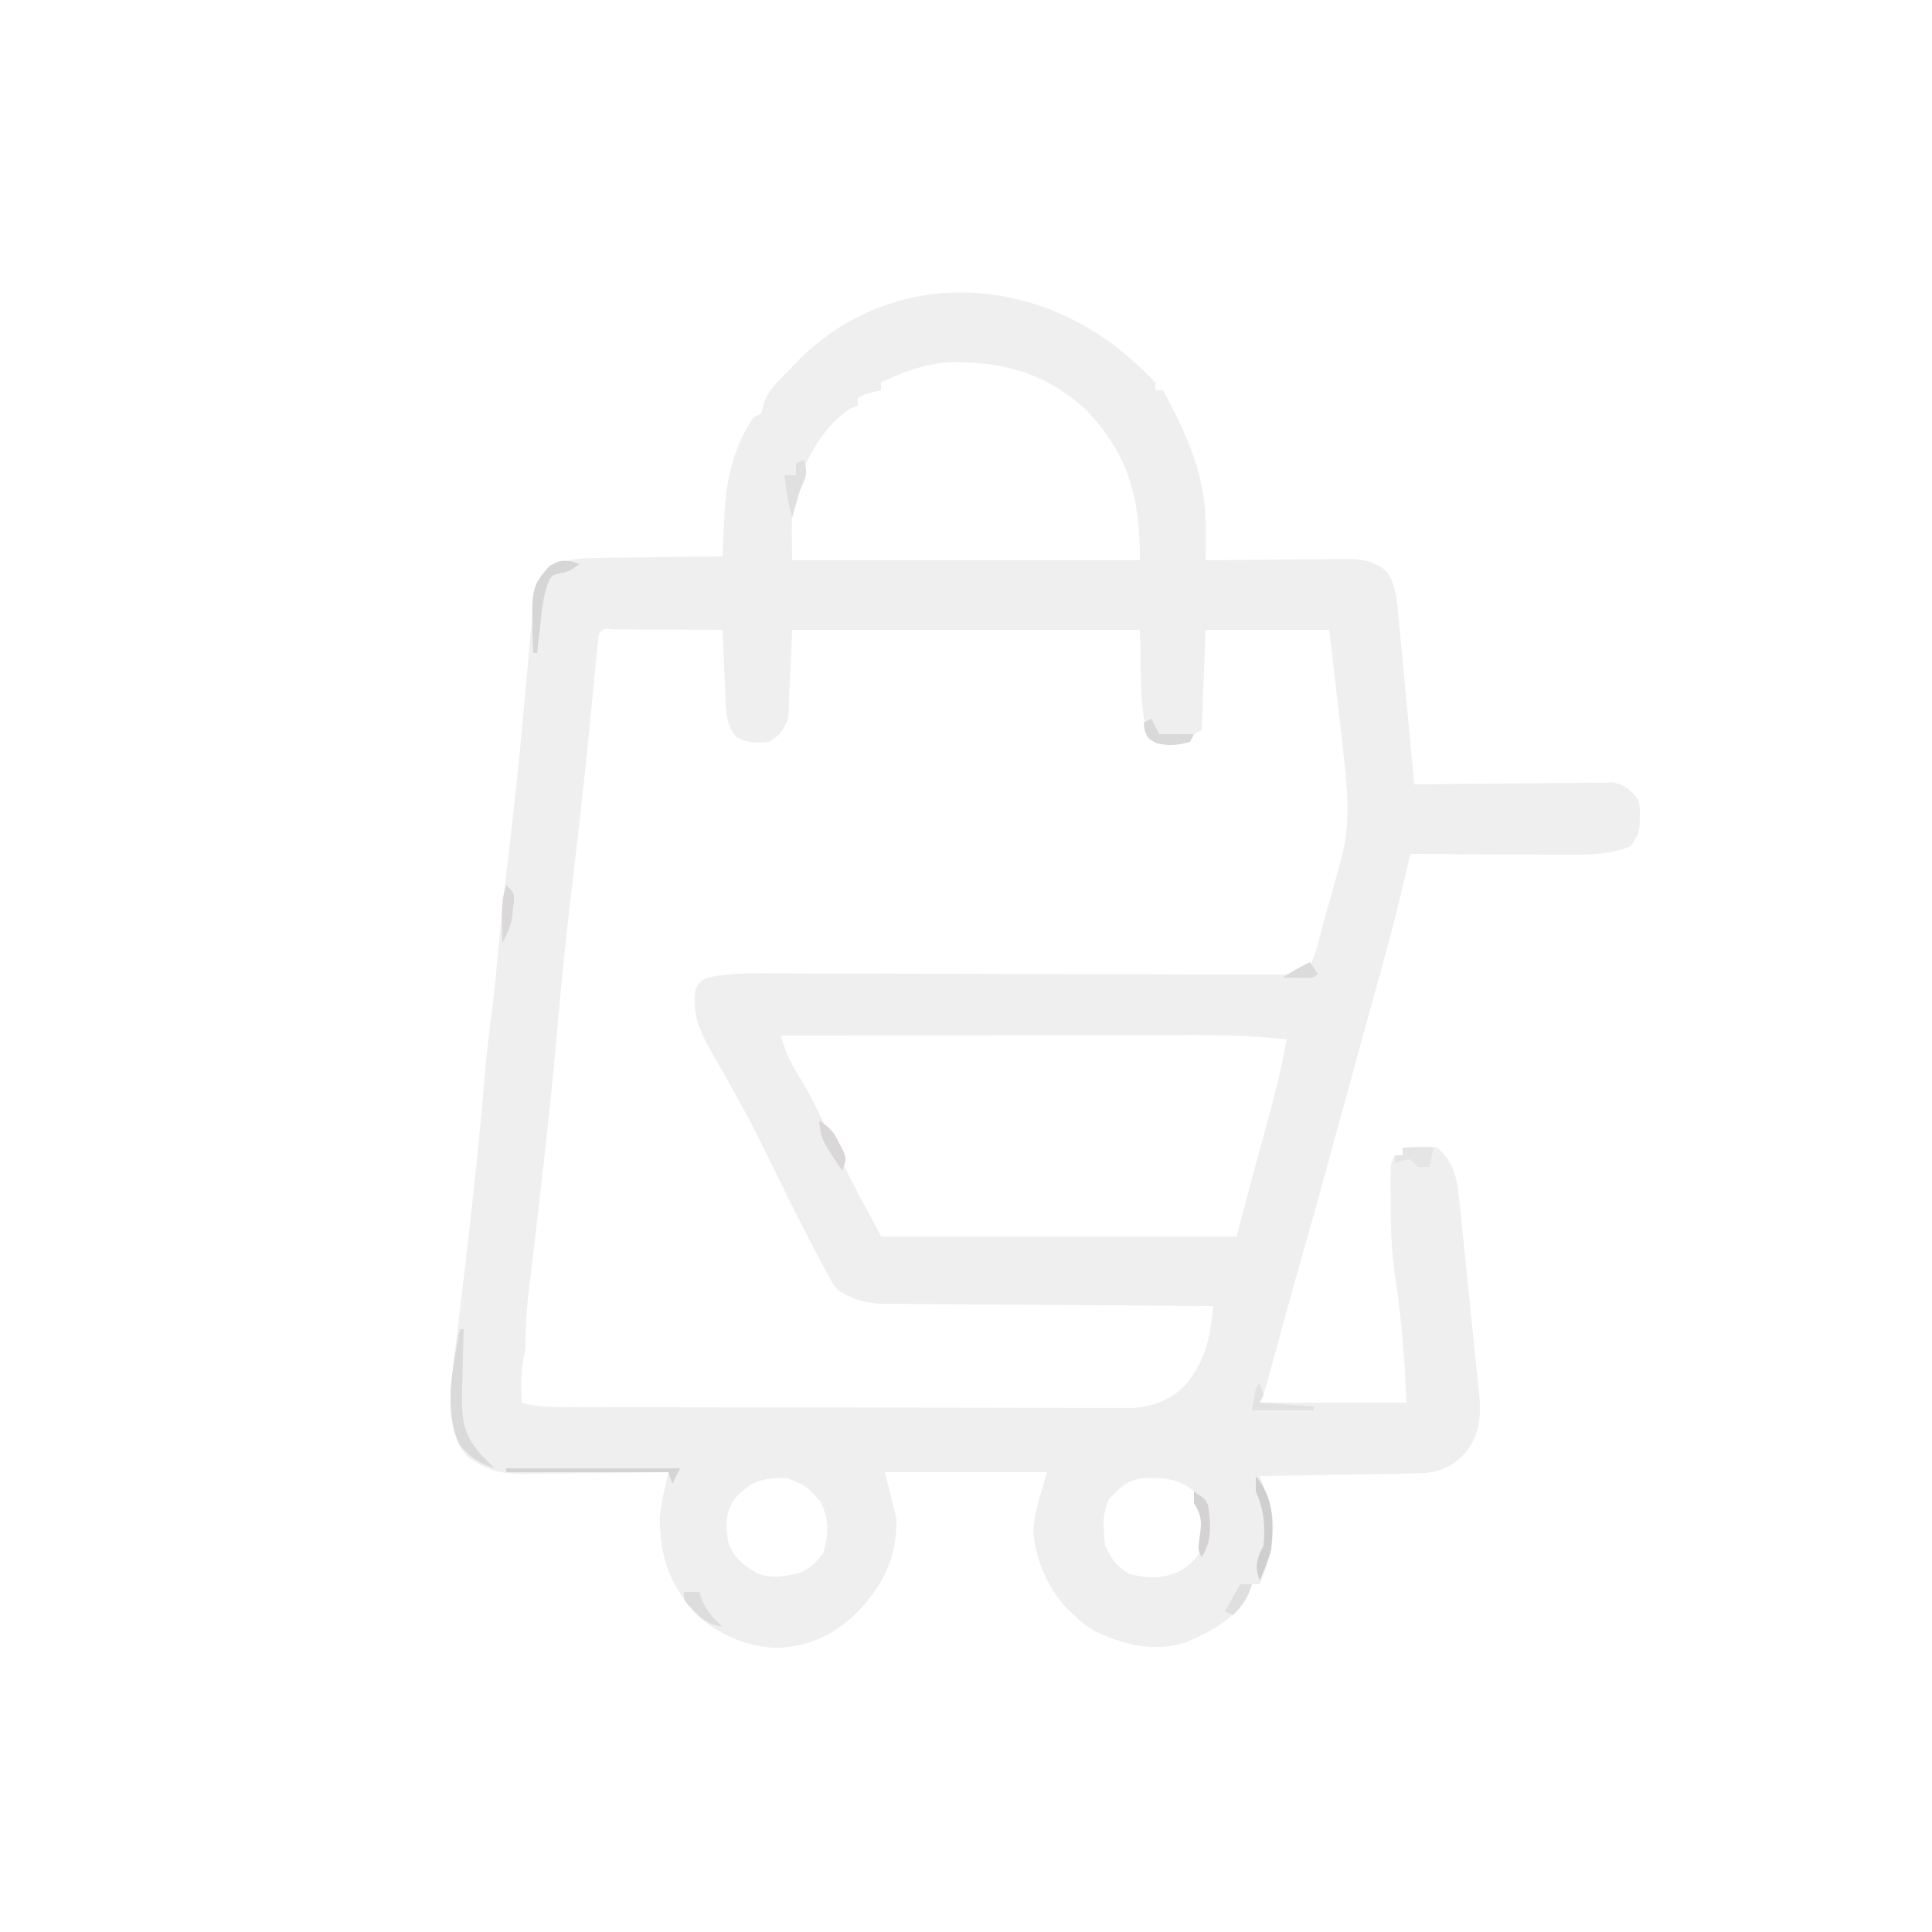
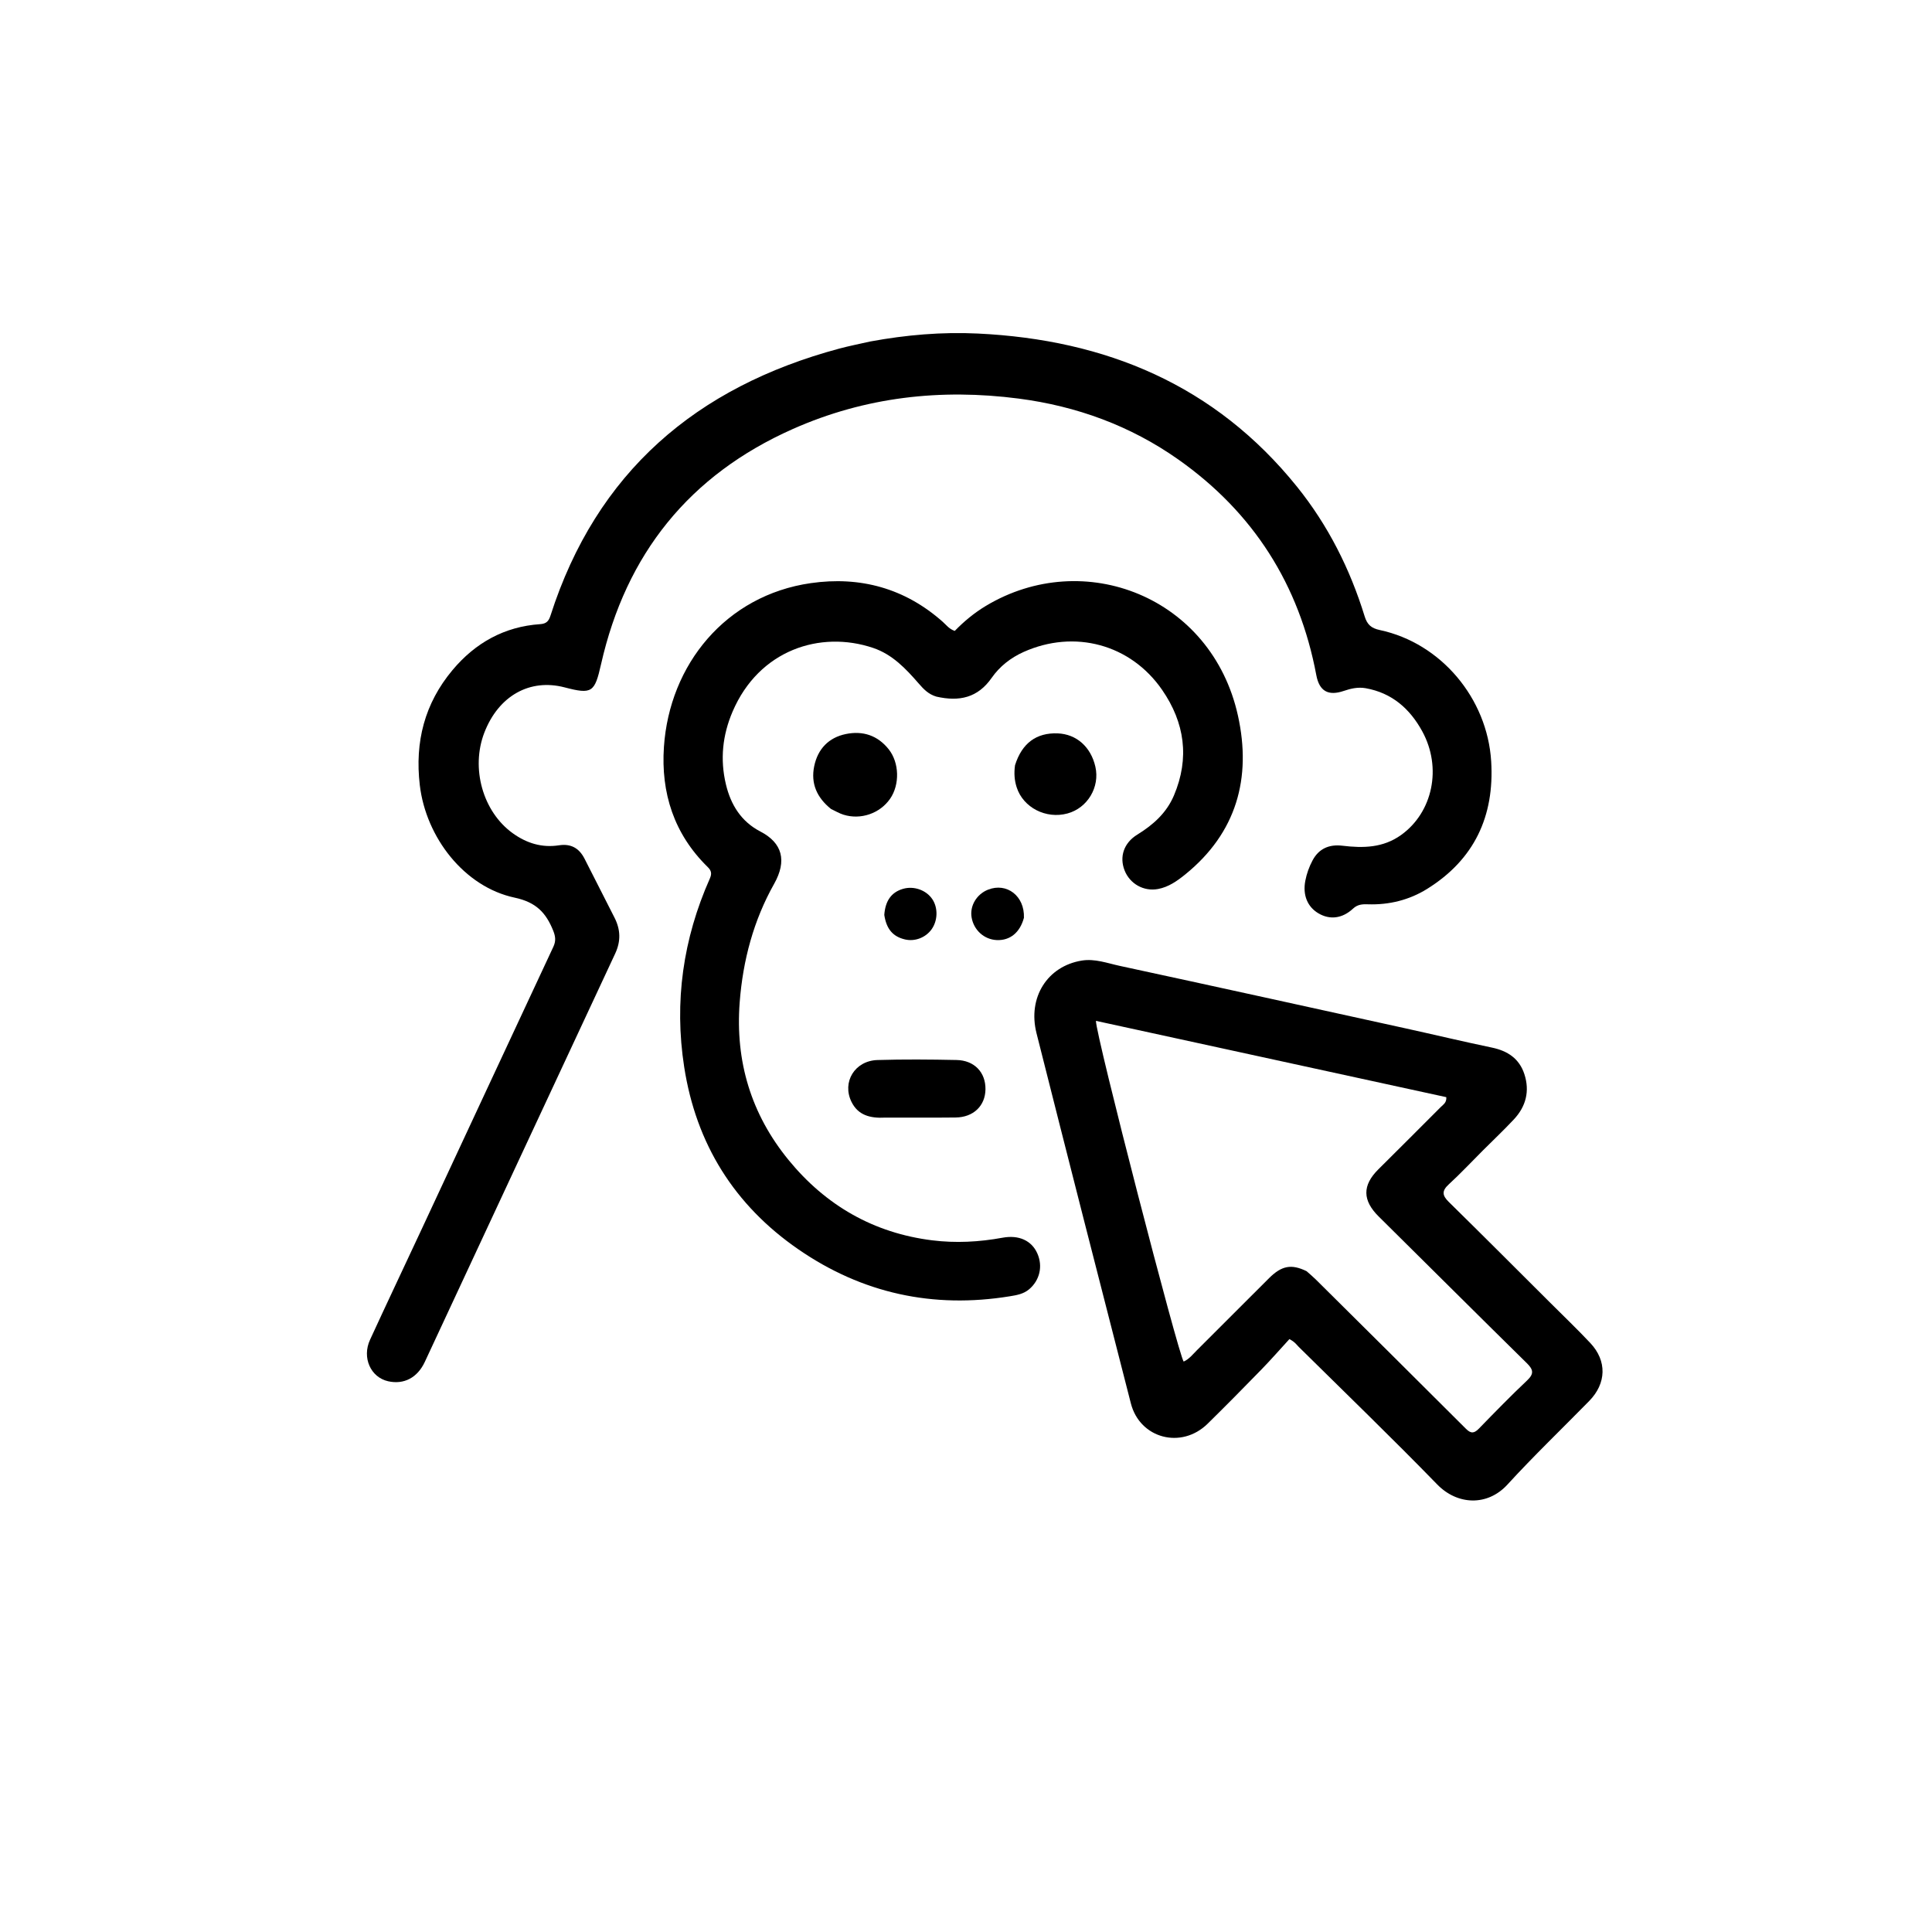
- <svg xmlns="http://www.w3.org/2000/svg" version="1.1" width="500" height="500">
-   <path d="M0 0 C2.67 2.323 5.28 4.663 7.688 7.262 C7.688 7.922 7.688 8.582 7.688 9.262 C8.348 9.262 9.008 9.262 9.688 9.262 C16.118 21.297 20.913 31.748 20.75 45.637 C20.745 46.373 20.741 47.109 20.736 47.867 C20.725 49.665 20.707 51.464 20.688 53.262 C22.557 53.238 22.557 53.238 24.464 53.214 C29.095 53.16 33.726 53.125 38.357 53.097 C40.36 53.082 42.363 53.061 44.366 53.035 C47.248 52.999 50.13 52.982 53.012 52.969 C53.905 52.953 54.798 52.938 55.717 52.922 C60.494 52.921 63.896 53.012 67.688 56.262 C69.526 59.295 70.043 61.888 70.374 65.397 C70.473 66.418 70.573 67.439 70.676 68.491 C70.825 70.133 70.825 70.133 70.977 71.809 C71.085 72.935 71.193 74.061 71.304 75.222 C71.648 78.818 71.98 82.415 72.312 86.012 C72.544 88.451 72.775 90.889 73.008 93.328 C73.576 99.305 74.135 105.283 74.688 111.262 C75.355 111.253 76.023 111.244 76.711 111.235 C83.653 111.146 90.596 111.086 97.539 111.042 C100.131 111.022 102.723 110.995 105.314 110.96 C109.038 110.911 112.761 110.889 116.484 110.871 C118.225 110.84 118.225 110.84 120.001 110.809 C121.082 110.808 122.163 110.808 123.276 110.808 C124.702 110.794 124.702 110.794 126.156 110.781 C129.441 111.405 130.626 112.686 132.688 115.262 C133.148 117.516 133.148 117.516 133.062 119.824 C133.043 120.971 133.043 120.971 133.023 122.141 C132.688 124.262 132.688 124.262 130.688 127.262 C124.586 129.735 118.573 129.521 112.066 129.457 C110.967 129.454 109.867 129.451 108.733 129.448 C105.239 129.437 101.744 129.412 98.25 129.387 C95.873 129.377 93.496 129.368 91.119 129.359 C85.309 129.337 79.498 129.304 73.688 129.262 C73.444 130.324 73.2 131.387 72.949 132.482 C70.778 141.868 68.42 151.173 65.812 160.449 C65.106 162.984 64.401 165.519 63.695 168.055 C63.353 169.282 63.01 170.51 62.657 171.775 C61.316 176.599 60 181.43 58.688 186.262 C56.328 194.933 53.949 203.598 51.562 212.262 C51.238 213.442 50.913 214.623 50.578 215.84 C48.982 221.629 47.364 227.411 45.707 233.184 C43.389 241.267 41.171 249.377 38.961 257.49 C38.441 259.399 37.918 261.307 37.395 263.215 C37.09 264.33 36.786 265.446 36.472 266.595 C35.688 269.262 35.688 269.262 34.688 271.262 C47.227 271.262 59.767 271.262 72.688 271.262 C72.201 260.077 71.421 249.317 69.688 238.262 C68.717 231.598 68.589 224.985 68.562 218.262 C68.558 217.411 68.553 216.561 68.548 215.685 C68.55 214.885 68.553 214.086 68.555 213.262 C68.556 212.54 68.557 211.818 68.558 211.074 C68.688 209.262 68.688 209.262 69.688 207.262 C70.347 207.262 71.007 207.262 71.688 207.262 C71.688 206.602 71.688 205.942 71.688 205.262 C74.74 204.968 77.644 204.831 80.688 205.262 C84.669 208.945 85.706 212.602 86.244 217.85 C86.341 218.778 86.438 219.707 86.537 220.663 C86.639 221.667 86.74 222.67 86.844 223.703 C87.005 225.259 87.005 225.259 87.169 226.847 C87.511 230.172 87.849 233.498 88.188 236.824 C88.415 239.038 88.643 241.253 88.871 243.467 C89.388 248.492 89.904 253.517 90.411 258.543 C90.597 260.372 90.788 262.2 90.984 264.028 C91.076 264.903 91.169 265.778 91.264 266.679 C91.388 267.836 91.388 267.836 91.516 269.016 C91.967 274.914 91.738 279.471 87.938 284.199 C84.981 287.49 81.953 289.042 77.501 289.474 C74.785 289.589 72.074 289.643 69.355 289.676 C67.868 289.705 67.868 289.705 66.35 289.734 C63.192 289.794 60.034 289.841 56.875 289.887 C54.73 289.925 52.585 289.964 50.439 290.004 C45.189 290.1 39.938 290.185 34.688 290.262 C34.899 290.806 35.111 291.35 35.33 291.911 C35.605 292.627 35.879 293.344 36.163 294.082 C36.436 294.791 36.71 295.501 36.992 296.231 C39.52 303.615 37.576 311.298 34.688 318.262 C34.028 318.262 33.367 318.262 32.688 318.262 C32.502 318.963 32.316 319.664 32.125 320.387 C28.832 326.972 22.265 330.474 15.688 333.262 C7.336 336.046 -0.568 333.921 -8.312 330.262 C-11.25 328.262 -11.25 328.262 -13.312 326.262 C-13.948 325.687 -14.584 325.112 -15.238 324.52 C-20.153 319.17 -23.655 311.374 -23.875 304.074 C-23.312 299.262 -23.312 299.262 -20.312 289.262 C-34.172 289.262 -48.032 289.262 -62.312 289.262 C-61.322 293.222 -60.333 297.182 -59.312 301.262 C-59.132 311.298 -62.696 318.324 -69.391 325.484 C-75.63 331.494 -81.495 334.21 -90.125 334.762 C-98.016 334.479 -105.627 331.303 -111.312 325.824 C-118.134 318.123 -120.509 311.177 -120.578 301.047 C-120.332 298.47 -119.869 296.108 -119.296 293.588 C-119.113 292.777 -118.929 291.967 -118.741 291.133 C-118.599 290.515 -118.458 289.898 -118.312 289.262 C-118.861 289.271 -119.409 289.279 -119.974 289.289 C-125.7 289.377 -131.427 289.438 -137.154 289.481 C-139.289 289.502 -141.424 289.529 -143.558 289.563 C-146.634 289.612 -149.709 289.635 -152.785 289.652 C-153.733 289.673 -154.682 289.694 -155.658 289.715 C-161.763 289.717 -165.306 288.809 -170.312 285.262 C-175.396 279.656 -174.6 272.333 -174.312 265.262 C-174.009 261.412 -173.551 257.592 -173.062 253.762 C-172.787 251.484 -172.512 249.207 -172.238 246.93 C-172.09 245.707 -171.941 244.484 -171.788 243.224 C-170.903 235.845 -170.074 228.46 -169.25 221.074 C-169.164 220.302 -169.077 219.53 -168.988 218.734 C-167.836 208.412 -166.807 198.09 -165.961 187.738 C-165.421 181.218 -164.657 174.76 -163.805 168.273 C-163.24 163.842 -162.84 159.398 -162.438 154.949 C-161.522 144.905 -160.356 134.893 -159.179 124.877 C-158.093 115.589 -157.101 106.296 -156.234 96.984 C-156.146 96.038 -156.058 95.092 -155.967 94.118 C-155.537 89.483 -155.117 84.847 -154.708 80.21 C-154.552 78.506 -154.397 76.802 -154.242 75.098 C-154.178 74.337 -154.113 73.575 -154.047 72.791 C-153.845 70.607 -153.595 68.437 -153.312 66.262 C-153.216 65.467 -153.12 64.672 -153.02 63.853 C-152.347 59.727 -151.808 57.756 -148.785 54.737 C-144.308 52.835 -140.575 52.659 -135.758 52.652 C-134.856 52.636 -133.955 52.619 -133.026 52.602 C-130.163 52.554 -127.301 52.532 -124.438 52.512 C-122.49 52.484 -120.542 52.454 -118.594 52.422 C-113.833 52.348 -109.073 52.298 -104.312 52.262 C-104.262 51.047 -104.212 49.833 -104.16 48.581 C-104.083 46.96 -104.007 45.34 -103.93 43.719 C-103.882 42.523 -103.882 42.523 -103.833 41.303 C-103.389 32.338 -101.411 23.803 -96.312 16.262 C-95.323 15.767 -95.323 15.767 -94.312 15.262 C-94.094 14.355 -94.094 14.355 -93.871 13.43 C-92.781 9.2 -89.274 6.337 -86.312 3.262 C-85.261 2.154 -85.261 2.154 -84.188 1.023 C-60.252 -22.387 -24.714 -20.744 0 0 Z M-63.312 7.262 C-63.312 7.922 -63.312 8.582 -63.312 9.262 C-63.931 9.406 -64.55 9.55 -65.188 9.699 C-67.345 10.193 -67.345 10.193 -69.312 11.262 C-69.312 11.922 -69.312 12.582 -69.312 13.262 C-69.878 13.476 -70.444 13.69 -71.027 13.91 C-78.038 18.057 -83.201 27.609 -85.312 35.262 C-86.844 41.388 -86.312 46.634 -86.312 53.262 C-56.612 53.262 -26.913 53.262 3.688 53.262 C3.688 37.104 0.907 26.003 -10.312 14.262 C-20.795 4.76 -31.43 1.91 -45.359 1.965 C-51.76 2.446 -57.587 4.399 -63.312 7.262 Z M-136.312 72.262 C-136.629 74.71 -136.887 77.141 -137.109 79.598 C-137.262 81.194 -137.415 82.79 -137.569 84.386 C-137.649 85.24 -137.729 86.093 -137.812 86.972 C-139.297 102.74 -140.997 118.473 -142.875 134.199 C-144.382 146.854 -145.776 159.503 -146.875 172.199 C-147.873 183.718 -149.023 195.209 -150.312 206.699 C-150.397 207.454 -150.482 208.209 -150.569 208.987 C-151.434 216.683 -152.323 224.376 -153.234 232.066 C-153.375 233.258 -153.515 234.45 -153.66 235.678 C-153.919 237.864 -154.182 240.049 -154.449 242.234 C-155.051 247.293 -155.393 252.17 -155.312 257.262 C-155.56 258.437 -155.56 258.437 -155.812 259.637 C-156.549 263.504 -156.389 267.337 -156.312 271.262 C-152.799 272.342 -149.545 272.393 -145.88 272.402 C-145.237 272.405 -144.593 272.408 -143.93 272.411 C-141.775 272.42 -139.62 272.421 -137.466 272.423 C-135.92 272.427 -134.374 272.433 -132.828 272.438 C-128.63 272.451 -124.431 272.457 -120.233 272.462 C-117.609 272.465 -114.985 272.469 -112.361 272.473 C-104.148 272.487 -95.936 272.497 -87.723 272.501 C-78.248 272.505 -68.773 272.523 -59.298 272.552 C-51.971 272.573 -44.643 272.583 -37.316 272.585 C-32.941 272.586 -28.566 272.592 -24.191 272.609 C-20.075 272.626 -15.959 272.628 -11.843 272.619 C-10.334 272.619 -8.826 272.623 -7.318 272.633 C-5.254 272.646 -3.19 272.64 -1.126 272.629 C0.028 272.631 1.181 272.632 2.37 272.634 C7.649 272.042 12.463 270.278 15.938 266.074 C19.799 261.173 21.48 256.256 22.221 250.119 C22.375 248.846 22.529 247.573 22.688 246.262 C20.997 246.253 20.997 246.253 19.273 246.244 C8.65 246.187 -1.973 246.114 -12.596 246.026 C-18.058 245.981 -23.519 245.942 -28.98 245.915 C-34.252 245.889 -39.523 245.849 -44.795 245.799 C-46.805 245.782 -48.815 245.77 -50.825 245.764 C-53.643 245.754 -56.46 245.726 -59.278 245.694 C-60.107 245.696 -60.937 245.697 -61.791 245.698 C-66.695 245.619 -70.039 244.925 -74.312 242.262 C-75.709 240.675 -75.709 240.675 -76.621 238.961 C-77.147 238.001 -77.147 238.001 -77.684 237.021 C-78.036 236.338 -78.388 235.654 -78.75 234.949 C-79.133 234.236 -79.517 233.522 -79.912 232.787 C-81.067 230.622 -82.194 228.446 -83.312 226.262 C-83.629 225.648 -83.945 225.034 -84.271 224.401 C-86.331 220.377 -88.327 216.323 -90.312 212.262 C-91.516 209.801 -92.723 207.342 -93.938 204.887 C-94.253 204.245 -94.568 203.604 -94.893 202.943 C-97.047 198.622 -99.339 194.398 -101.711 190.191 C-102.304 189.13 -102.898 188.068 -103.509 186.974 C-104.69 184.87 -105.886 182.773 -107.096 180.686 C-110.341 174.888 -112.178 170.934 -111.312 164.262 C-110.25 162.324 -110.25 162.324 -108.312 161.262 C-101.367 159.841 -94.328 160.144 -87.271 160.18 C-85.848 160.183 -84.425 160.187 -83.001 160.189 C-79.948 160.196 -76.895 160.205 -73.841 160.217 C-69.013 160.235 -64.185 160.245 -59.357 160.253 C-45.631 160.277 -31.906 160.313 -18.18 160.358 C-10.592 160.382 -3.003 160.4 4.586 160.409 C9.386 160.416 14.186 160.431 18.986 160.454 C21.969 160.465 24.952 160.469 27.935 160.47 C29.318 160.472 30.702 160.477 32.085 160.487 C33.973 160.499 35.861 160.498 37.749 160.495 C38.805 160.499 39.862 160.502 40.95 160.505 C43.738 160.257 45.366 159.799 47.688 158.262 C49.317 154.871 50.119 151.21 51.071 147.576 C51.783 144.904 52.548 142.249 53.309 139.59 C53.875 137.523 54.439 135.455 55 133.387 C55.279 132.42 55.558 131.453 55.845 130.457 C58.008 122.186 57.623 114.692 56.688 106.262 C56.531 104.771 56.375 103.281 56.219 101.79 C55.72 97.131 55.175 92.478 54.625 87.824 C54.437 86.206 54.248 84.589 54.061 82.971 C53.607 79.067 53.147 75.165 52.688 71.262 C42.127 71.262 31.567 71.262 20.688 71.262 C20.358 79.842 20.027 88.422 19.688 97.262 C13.062 100.575 12.298 100.515 5.688 99.262 C3.418 90.184 4.077 80.611 3.688 71.262 C-26.012 71.262 -55.712 71.262 -86.312 71.262 C-86.642 78.852 -86.972 86.442 -87.312 94.262 C-89.312 98.262 -89.312 98.262 -92.312 100.262 C-95.626 100.614 -97.643 100.606 -100.625 99.074 C-103.65 95.825 -103.445 91.456 -103.629 87.18 C-103.671 86.248 -103.713 85.317 -103.756 84.357 C-103.795 83.398 -103.834 82.438 -103.875 81.449 C-103.918 80.47 -103.961 79.491 -104.006 78.482 C-104.112 76.076 -104.214 73.669 -104.312 71.262 C-108.709 71.237 -113.106 71.219 -117.502 71.207 C-118.999 71.202 -120.496 71.195 -121.992 71.186 C-124.139 71.174 -126.286 71.168 -128.434 71.164 C-129.727 71.159 -131.021 71.154 -132.353 71.148 C-135.199 70.922 -135.199 70.922 -136.312 72.262 Z M-89.312 176.262 C-88.117 179.963 -86.961 183.083 -84.812 186.324 C-81.009 192.458 -78.063 198.966 -75.004 205.49 C-72.331 211.174 -69.559 216.733 -66.469 222.203 C-65.354 224.189 -64.331 226.225 -63.312 228.262 C-32.953 228.262 -2.592 228.262 28.688 228.262 C30.008 223.312 31.328 218.362 32.688 213.262 C33.299 211.017 33.91 208.773 34.539 206.461 C34.833 205.381 35.127 204.302 35.43 203.189 C36.024 201.009 36.62 198.829 37.219 196.65 C38.964 190.223 40.467 183.808 41.688 177.262 C33.91 176.416 26.243 176.122 18.423 176.148 C17.251 176.148 16.079 176.148 14.871 176.148 C11.035 176.148 7.199 176.156 3.363 176.164 C0.689 176.166 -1.986 176.167 -4.661 176.168 C-10.957 176.171 -17.254 176.18 -23.551 176.19 C-30.726 176.201 -37.902 176.206 -45.077 176.211 C-59.822 176.222 -74.567 176.239 -89.312 176.262 Z M-101.312 296.262 C-103.634 300.052 -103.516 302.771 -102.922 307.074 C-101.778 311.182 -98.952 313.281 -95.418 315.395 C-91.661 316.942 -88.167 316.262 -84.312 315.262 C-81.315 313.931 -80.518 312.964 -78.312 310.262 C-76.758 305.247 -76.676 301.558 -79 296.824 C-82.677 292.725 -82.677 292.725 -87.68 290.793 C-94.065 290.713 -96.975 291.49 -101.312 296.262 Z M-4.312 296.262 C-6.169 299.974 -5.76 304.21 -5.312 308.262 C-3.601 311.812 -2.378 313.628 1 315.637 C5.903 316.777 9.9 316.934 14.438 314.637 C17.9 312.407 19.456 310.265 20.688 306.262 C20.728 302.062 20.231 297.696 17.688 294.262 C13.736 290.693 9.448 290.708 4.355 290.832 C0.173 291.506 -1.501 293.155 -4.312 296.262 Z " fill="#EFEFEF" transform="translate(291.3125,91.73828)" />
-   <path d="M0 0 C0.33 0 0.66 0 1 0 C0.974 0.751 0.948 1.502 0.921 2.276 C0.816 5.704 0.752 9.133 0.688 12.562 C0.646 13.744 0.604 14.925 0.561 16.143 C0.457 23.547 0.878 27.534 6 33 C6.997 34.003 7.996 35.004 9 36 C5.057 34.686 2.66 33.211 0 30 C-4.419 20.768 -1.746 9.663 0 0 Z " fill="#DADADA" transform="translate(119,344)" />
-   <path d="M0 0 C14.85 0 29.7 0 45 0 C44.34 1.32 43.68 2.64 43 4 C42.505 2.515 42.505 2.515 42 1 C28.14 1 14.28 1 0 1 C0 0.67 0 0.34 0 0 Z " fill="#D4D4D4" transform="translate(131,380)" />
-   <path d="M0 0 C1.083 0.371 1.083 0.371 2.188 0.75 C-0.812 2.75 -0.812 2.75 -2.875 3.125 C-4.913 3.565 -4.913 3.565 -5.863 5.273 C-7.201 8.763 -7.54 12.311 -7.938 16 C-8.067 17.118 -8.067 17.118 -8.199 18.258 C-8.41 20.088 -8.612 21.919 -8.812 23.75 C-9.143 23.75 -9.473 23.75 -9.812 23.75 C-10.387 6.672 -10.387 6.672 -5.5 1.125 C-2.812 -0.25 -2.812 -0.25 0 0 Z " fill="#D7D6D6" transform="translate(147.8125,145.25)" />
-   <path d="M0 0 C4.707 5.73 4.594 11.807 4 19 C3.231 21.858 2.226 24.292 1 27 C-0.056 23.833 0.021 23.036 1 20 C1.33 19.34 1.66 18.68 2 18 C2.435 12.851 2.166 8.738 0 4 C0 2.68 0 1.36 0 0 Z " fill="#D0CFD0" transform="translate(325,382)" />
-   <path d="M0 0 C2.64 0 5.28 0 8 0 C7.67 1.65 7.34 3.3 7 5 C6.01 5 5.02 5 4 5 C3.34 4.34 2.68 3.68 2 3 C-0.108 3.319 -0.108 3.319 -2 4 C-2 3.34 -2 2.68 -2 2 C-1.34 2 -0.68 2 0 2 C0 1.34 0 0.68 0 0 Z " fill="#E5E5E5" transform="translate(363,297)" />
-   <path d="M0 0 C0.33 0.99 0.66 1.98 1 3 C0.67 3.66 0.34 4.32 0 5 C6.93 5.495 6.93 5.495 14 6 C14 6.33 14 6.66 14 7 C8.72 7 3.44 7 -2 7 C-1 1 -1 1 0 0 Z " fill="#E3E2E3" transform="translate(326,358)" />
-   <path d="M0 0 C1.248 3.743 0.528 4.462 -1 8 C-1.687 10.327 -2.358 12.66 -3 15 C-4.014 11.379 -4.499 7.722 -5 4 C-4.01 4 -3.02 4 -2 4 C-2 3.01 -2 2.02 -2 1 C-1.34 0.67 -0.68 0.34 0 0 Z " fill="#E1E0E0" transform="translate(208,119)" />
-   <path d="M0 0 C0.66 1.32 1.32 2.64 2 4 C4.97 4 7.94 4 11 4 C10.67 4.66 10.34 5.32 10 6 C6.716 6.896 4.508 7.124 1.188 6.312 C-1 5 -1 5 -1.812 2.875 C-1.874 2.256 -1.936 1.637 -2 1 C-1.34 0.67 -0.68 0.34 0 0 Z " fill="#D9D9D9" transform="translate(298,186)" />
-   <path d="M0 0 C1.32 0 2.64 0 4 0 C4.247 0.743 4.495 1.485 4.75 2.25 C6.091 5.201 7.609 6.848 10 9 C6.712 8.421 5.063 7.452 2.75 5.062 C2.229 4.538 1.708 4.013 1.172 3.473 C0 2 0 2 0 0 Z " fill="#DEDDDE" transform="translate(177,412)" />
-   <path d="M0 0 C3 2 3 2 3.688 3.688 C4.342 8.529 4.71 12.765 2 17 C1 15 1 15 1.562 11.125 C2.058 7.701 1.881 5.988 0 3 C0 2.01 0 1.02 0 0 Z " fill="#D4D2D3" transform="translate(309,386)" />
-   <path d="M0 0 C2 2 2 2 2.047 4.023 C1.949 4.799 1.851 5.575 1.75 6.375 C1.662 7.146 1.575 7.917 1.484 8.711 C0.983 11.079 0.173 12.894 -1 15 C-1.185 4.442 -1.185 4.442 0 0 Z " fill="#DAD8D9" transform="translate(131,229)" />
-   <path d="M0 0 C3.01 2.007 3.705 2.841 5.25 5.938 C5.606 6.627 5.962 7.317 6.328 8.027 C7 10 7 10 6 13 C0.444 4.738 0.444 4.738 0 0 Z " fill="#D9D7D8" transform="translate(212,290)" />
-   <path d="M0 0 C0.99 0 1.98 0 3 0 C1.814 3.375 0.724 5.647 -2 8 C-2.66 7.67 -3.32 7.34 -4 7 C-2.68 4.69 -1.36 2.38 0 0 Z " fill="#E0DFDF" transform="translate(321,410)" />
-   <path d="M0 0 C0.66 0.99 1.32 1.98 2 3 C1 4 1 4 -0.848 4.098 C-2.898 4.065 -4.949 4.033 -7 4 C-4.681 2.454 -2.494 1.204 0 0 Z " fill="#DBDBDB" transform="translate(339,249)" />
+ <svg xmlns="http://www.w3.org/2000/svg" version="1.1" id="Layer_1" x="0px" y="0px" width="100%" viewBox="0 0 1024 1024" enable-background="new 0 0 1024 1024" xml:space="preserve">
+   <path fill="#000000" opacity="1" stroke="none" d=" M461.24,180.995   C480.386,177.472 499.289,175.871 518.293,176.784   C586.058,180.037 644.032,204.041 687.444,257.968   C703.912,278.424 715.567,301.589 723.288,326.664   C724.643,331.063 726.776,332.968 731.344,333.941   C763.695,340.835 788.308,370.054 790.359,403.545   C792.141,432.633 781.387,455.578 756.436,471.118   C746.946,477.03 736.267,479.674 724.966,479.299   C722.136,479.205 719.575,479.32 717.158,481.57   C711.421,486.909 704.812,487.616 698.842,484.11   C693.011,480.687 690.365,474.436 691.85,466.793   C692.579,463.041 693.874,459.401 695.696,456.003   C698.994,449.853 704.377,447.391 711.544,448.253   C722.461,449.565 733.037,449.43 742.634,442.552   C759.345,430.576 764.433,406.944 753.784,387.542   C747.246,375.631 737.78,367.268 723.883,364.776   C719.748,364.034 715.953,364.938 712.16,366.223   C704.02,368.983 699.27,366.356 697.677,357.859   C688.684,309.874 664.327,271.596 624.49,243.514   C599.146,225.648 570.653,215.255 539.916,211.259   C498.604,205.889 458.52,210.38 420.242,227.371   C365.369,251.728 331.789,293.656 318.58,352.011   C315.186,367.005 313.841,368.14 299.266,364.326   C280.804,359.494 264.263,368.802 256.727,388.262   C249.417,407.141 255.881,430.23 271.796,441.655   C279.088,446.889 287.122,449.431 296.246,448.032   C302.523,447.069 306.893,449.437 309.795,455.084   C315.125,465.455 320.322,475.895 325.648,486.268   C328.904,492.611 329.153,498.792 326.064,505.404   C292.368,577.525 258.787,649.699 225.15,721.848   C221.232,730.252 214.027,733.976 205.696,732.089   C196.455,729.997 191.76,719.593 196.118,710.117   C205.095,690.597 214.306,671.186 223.386,651.713   C246.684,601.746 269.947,551.762 293.29,501.815   C294.681,498.839 294.462,496.395 293.234,493.336   C289.416,483.817 284.205,478.2 272.79,475.774   C246.055,470.09 225.759,443.8 222.503,416.144   C219.798,393.17 225.088,372.774 239.849,355.142   C251.88,340.772 267.307,332.088 286.321,330.813   C289.64,330.59 290.852,329.158 291.782,326.254   C316.126,250.291 369.008,205.128 444.784,184.776   C450.078,183.354 455.475,182.314 461.24,180.995  z" />
+   <path fill="#000000" opacity="1" stroke="none" d=" M785.864,609.864   C779.728,616.008 774.027,622.104 767.891,627.725   C764.137,631.164 764.339,633.561 767.863,637.023   C785.926,654.77 803.811,672.698 821.747,690.574   C828.824,697.628 836.049,704.546 842.893,711.822   C851.8,721.293 851.469,733.204 842.302,742.561   C827.85,757.314 812.916,771.623 798.981,786.847   C788.312,798.504 772.368,797.697 761.778,786.811   C737.738,762.098 712.915,738.146 688.389,713.906   C687.234,712.764 686.337,711.229 683.402,709.763   C678.467,715.146 673.658,720.651 668.568,725.883   C659.163,735.55 649.69,745.158 640.066,754.607   C626.174,768.247 604.174,762.489 599.384,743.834   C582.598,678.462 565.875,613.074 549.372,547.63   C544.581,528.632 555.173,512.071 573.379,509.123   C580.307,508.002 586.911,510.514 593.506,511.936   C644.035,522.837 694.515,533.964 745.002,545.06   C760.258,548.414 775.453,552.055 790.743,555.243   C799.099,556.985 805.267,561.088 807.955,569.336   C810.895,578.358 808.767,586.494 802.351,593.339   C797.114,598.928 791.54,604.202 785.864,609.864  M692.502,673.745   C694.111,675.184 695.788,676.555 697.319,678.074   C723.918,704.468 750.533,730.847 777.035,757.338   C779.789,760.09 781.499,759.613 783.95,757.093   C792.308,748.5 800.674,739.899 809.388,731.673   C813.18,728.093 812.706,725.904 809.223,722.48   C782.97,696.669 756.913,670.659 730.737,644.77   C722.109,636.236 721.987,628.289 730.543,619.788   C741.65,608.752 752.734,597.694 763.786,586.604   C765,585.385 766.791,584.423 766.566,581.517   C704.808,568.068 642.928,554.593 580.876,541.079   C580.562,547.9 624.716,718.533 627.371,721.661   C630.3,720.353 632.24,717.788 634.435,715.608   C647.199,702.928 659.854,690.138 672.619,677.459   C679.298,670.826 684.416,669.817 692.502,673.745  z" />
+   <path fill="#000000" opacity="1" stroke="none" d=" M496.31,369.225   C492.054,367.973 489.473,365.193 486.928,362.266   C480.115,354.429 473.002,346.871 462.803,343.422   C434.779,333.946 402.266,344.487 388.288,377.151   C382.947,389.63 381.586,402.462 384.746,415.711   C387.341,426.594 392.879,435.478 403.01,440.717   C414.667,446.746 417.211,456.192 410.296,468.473   C399.421,487.79 393.758,508.961 392.052,531.204   C389.644,562.584 398.129,590.587 417.968,614.838   C437.65,638.897 463.054,653.539 494.076,657.399   C506.478,658.943 519,658.296 531.377,656.013   C540.044,654.415 546.805,657.557 549.812,664.345   C552.83,671.157 551.071,678.591 545.458,683.346   C542.486,685.863 538.843,686.467 535.264,687.05   C494.594,693.682 457.016,685.538 423.151,662.173   C389.228,638.768 368.969,606.328 362.635,565.537   C357.264,530.943 362.028,497.587 376.241,465.616   C377.409,462.989 377.002,461.405 375.078,459.522   C357.204,442.038 350.254,420.238 351.892,395.921   C354.834,352.243 384.643,315.56 429.715,309.076   C455.848,305.317 479.599,311.746 499.707,329.607   C501.542,331.238 503.022,333.367 506.037,334.397   C510.877,329.407 516.358,324.847 522.509,321.151   C574.454,289.937 642.201,316.302 656.137,379.295   C663.443,412.322 655.444,441.421 628.168,463.496   C623.891,466.957 619.304,470.176 613.762,471.195   C606.102,472.605 598.819,468.379 596.047,461.318   C593.244,454.176 595.576,446.801 602.782,442.37   C611.237,437.172 618.301,430.849 622.231,421.567   C630.607,401.783 627.923,383.01 615.96,365.667   C599.216,341.393 569.433,333.504 542.543,345.55   C535.649,348.638 529.805,353.264 525.632,359.25   C518.216,369.887 508.442,371.972 496.31,369.225  z" />
+   <path fill="#000000" opacity="1" stroke="none" d=" M469.082,592.363   C461.312,592.769 454.853,591.165 451.331,584.062   C446.138,573.587 453.011,562.202 465.096,561.836   C479.052,561.414 493.036,561.531 506.999,561.823   C516.47,562.02 522.414,568.382 522.321,577.316   C522.229,586.109 515.939,592.195 506.487,592.299   C494.182,592.433 481.875,592.352 469.082,592.363  z" />
+   <path fill="#000000" opacity="1" stroke="none" d=" M440.436,428.759   C432.946,422.719 429.651,415.265 431.544,406.106   C433.438,396.938 439.246,390.904 448.371,389.042   C457.293,387.221 465.176,389.747 471.051,397.163   C476.656,404.239 476.978,415.842 471.773,423.354   C466.382,431.133 456.248,434.671 447.089,431.813   C444.891,431.127 442.851,429.934 440.436,428.759  z" />
+   <path fill="#000000" opacity="1" stroke="none" d=" M537.982,405.595   C541.651,393.889 549.322,388.276 560.59,388.706   C570.523,389.085 578.175,395.852 580.573,406.378   C583.037,417.19 576.411,428.279 565.764,431.159   C554.385,434.238 542.338,428.043 538.87,417.327   C537.674,413.632 537.382,409.857 537.982,405.595  z" />
+   <path fill="#000000" opacity="1" stroke="none" d=" M542.706,486.437   C540.608,494.298 535.318,498.545 528.354,498.261   C521.648,497.987 516.119,493.02 514.967,486.234   C513.932,480.138 517.626,473.924 523.705,471.535   C533.613,467.641 543.126,474.867 542.706,486.437  z" />
+   <path fill="#000000" opacity="1" stroke="none" d=" M468.693,484.923   C469.236,477.319 472.552,472.857 478.648,471.097   C484.359,469.447 490.888,471.746 494.129,476.548   C497.228,481.14 497.075,487.919 493.768,492.549   C490.605,496.976 484.902,499.151 479.668,497.924   C473.29,496.429 469.825,492.457 468.693,484.923  z" />
</svg>
